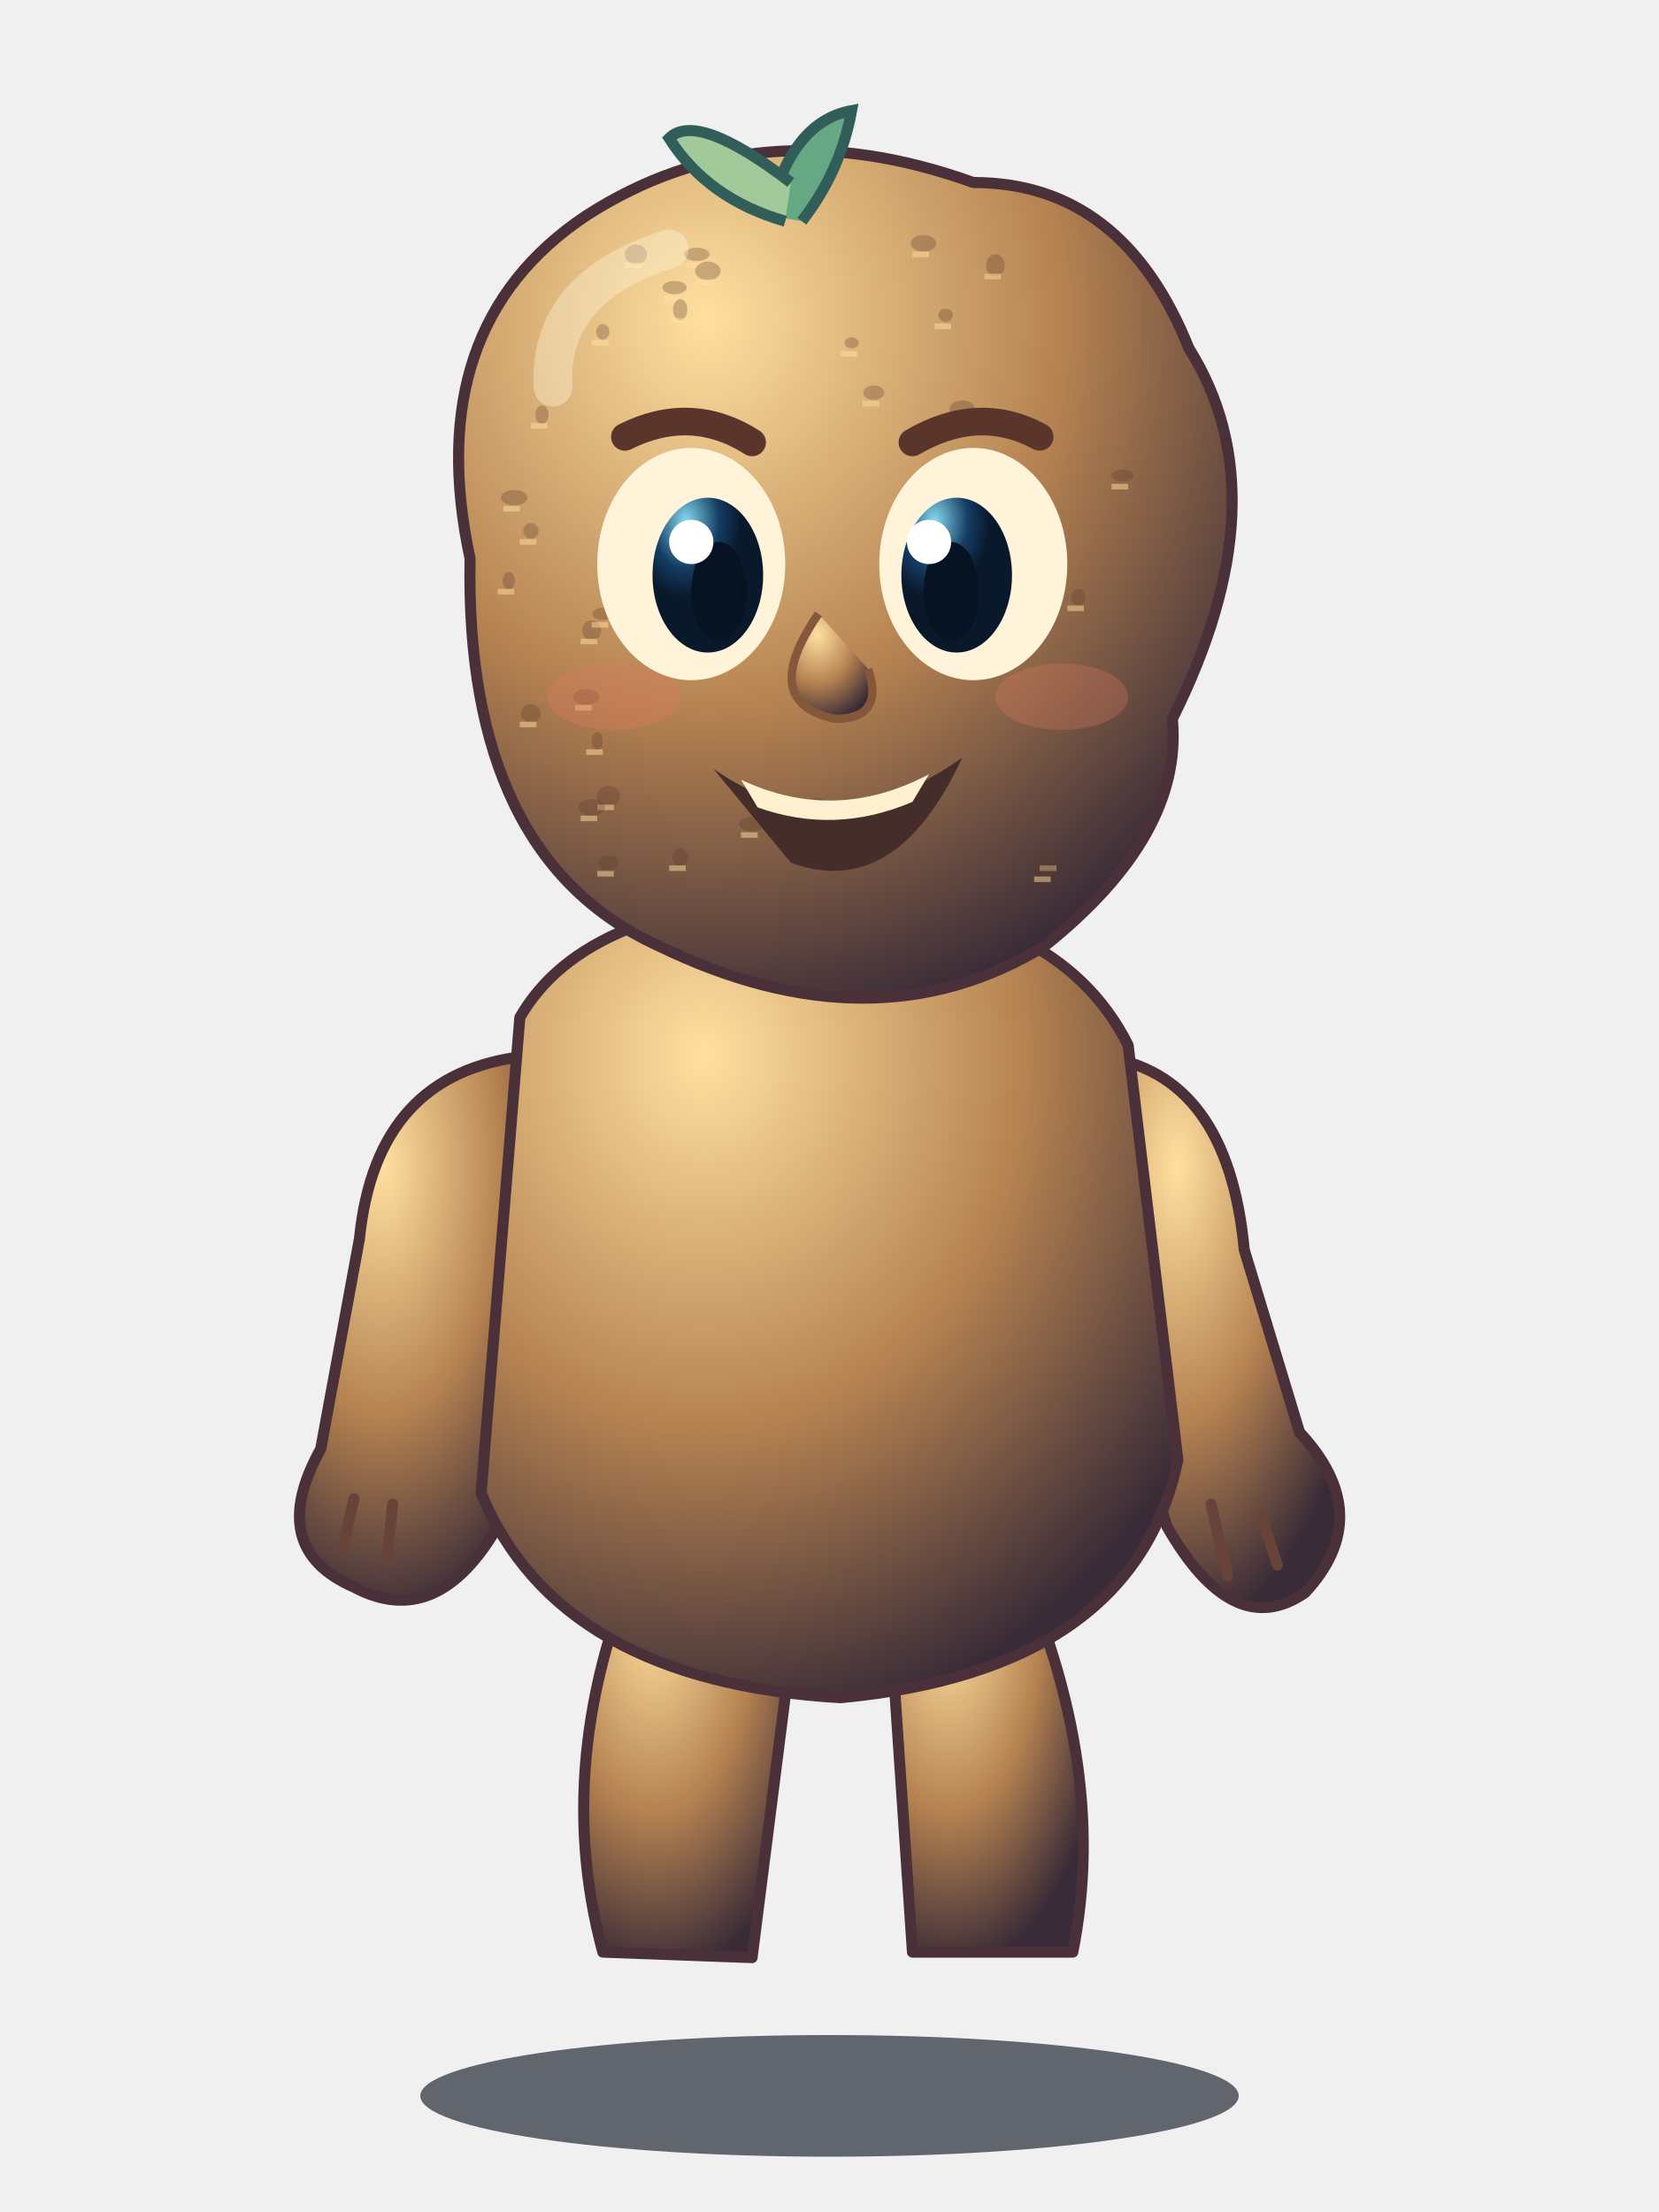
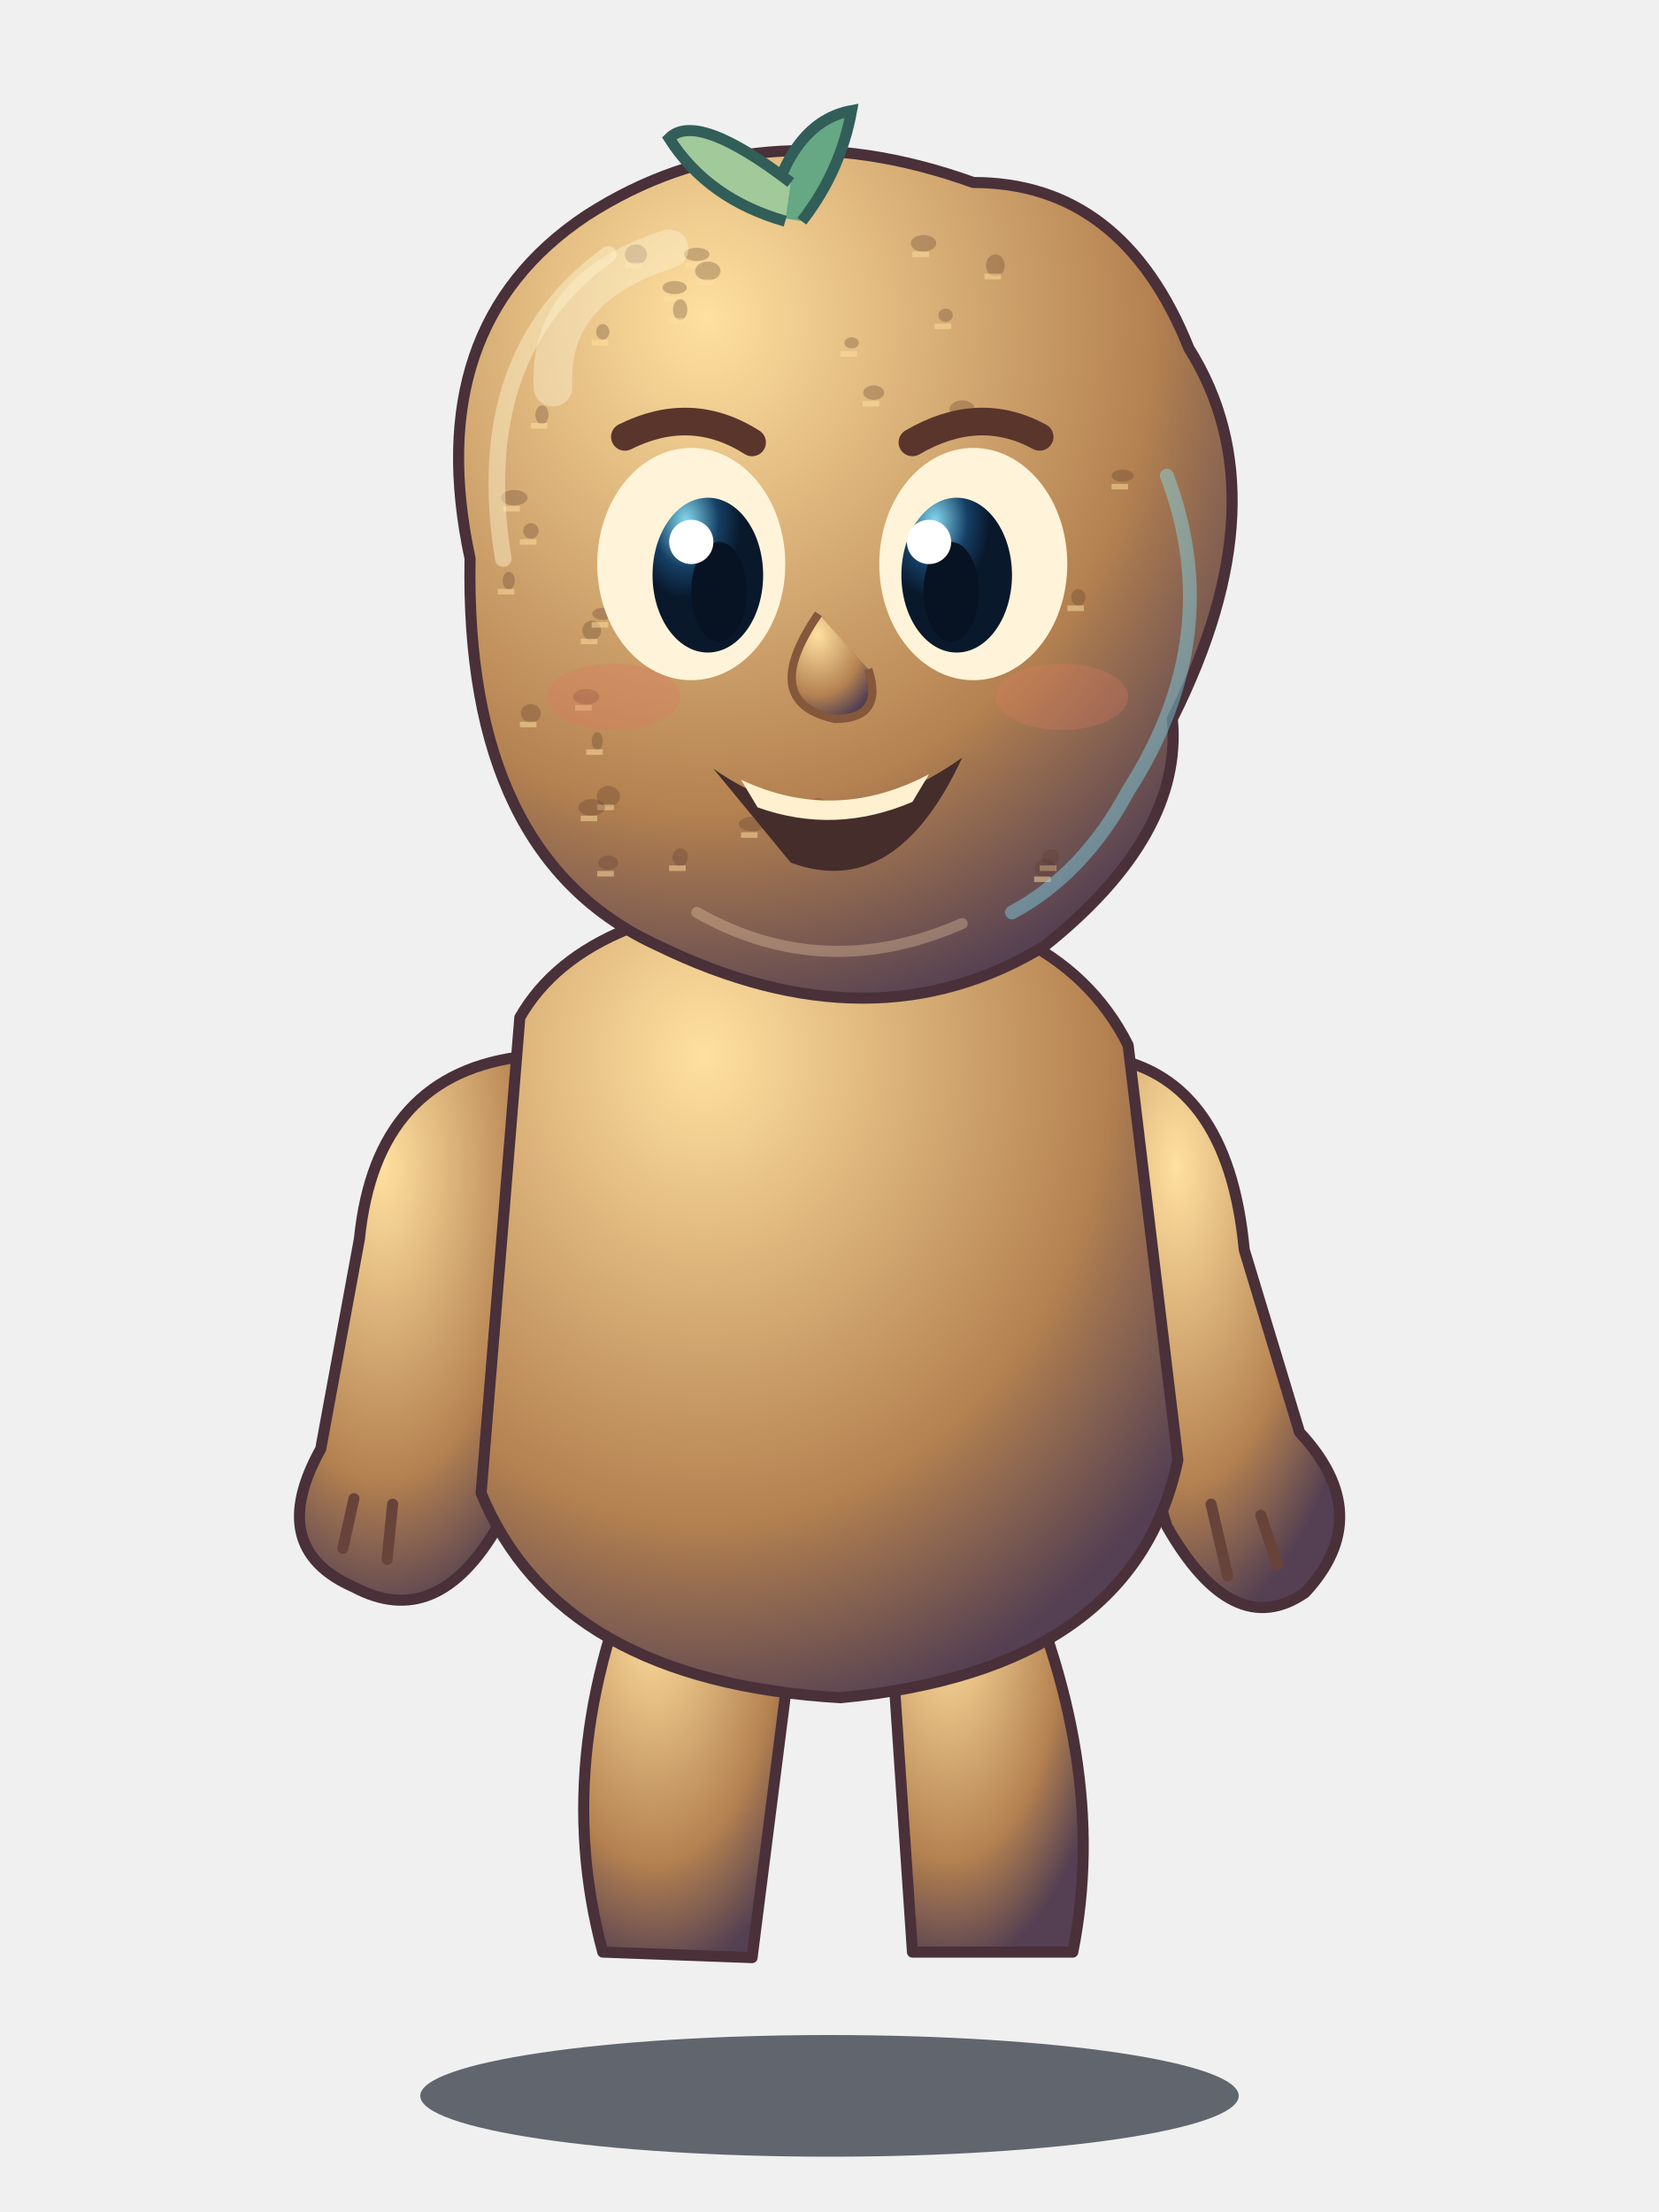
<svg xmlns="http://www.w3.org/2000/svg" viewBox="0 0 300 400">
  <defs>
    <radialGradient id="skin" cx=".32" cy=".2" r=".85">
      <stop stop-color="#ffe0a0" />
-       <stop offset=".55" stop-color="#b48150" />
-       <stop offset="1" stop-color="#392b37" />
+       <stop offset=".68" stop-color="#b48150" />
+       <stop offset="1" stop-color="#544052" />
    </radialGradient>
    <linearGradient id="cloth" x2=".8" y2="1">
      <stop stop-color="#3d5b75" />
      <stop offset=".5" stop-color="#253648" />
      <stop offset="1" stop-color="#101b2d" />
    </linearGradient>
    <linearGradient id="metal" x2=".75" y2="1">
      <stop stop-color="#dce6e9" />
      <stop offset=".3" stop-color="#7e98ac" />
      <stop offset=".48" stop-color="#e1e9eb" />
      <stop offset=".55" stop-color="#496477" />
      <stop offset="1" stop-color="#192c40" />
    </linearGradient>
    <linearGradient id="trim" x2="1" y2="1">
      <stop stop-color="#edfcff" />
      <stop offset=".4" stop-color="#62eafa" />
      <stop offset="1" stop-color="#287c9f" />
    </linearGradient>
    <linearGradient id="leather" x2=".8" y2="1">
      <stop stop-color="#c59269" />
      <stop offset=".5" stop-color="#855339" />
      <stop offset="1" stop-color="#392722" />
    </linearGradient>
    <linearGradient id="hair" x2=".3" y2="1">
      <stop stop-color="#8f5a36" />
      <stop offset=".6" stop-color="#492b25" />
      <stop offset="1" stop-color="#241b22" />
    </linearGradient>
    <radialGradient id="lens" cx=".3" cy=".15">
      <stop stop-color="#84d9ef" />
      <stop offset=".6" stop-color="#153e64" />
      <stop offset="1" stop-color="#09182b" />
    </radialGradient>
  </defs>
  <ellipse cx="150" cy="379" rx="74" ry="11" fill="#020916" opacity=".6" />
  <g stroke="#493039" stroke-width="2" stroke-linejoin="round">
    <path d="M118 276Q99 316 109 353L136 354L145 283Z" fill="url(#skin)" />
    <path d="M160 279L165 353L194 353Q201 318 182 278Z" fill="url(#skin)" />
    <path d="M95 191Q68 194 65 224L58 262Q48 280 64 287Q79 295 90 276L101 235Z" fill="url(#skin)" />
    <path d="M199 191Q222 194 225 226L235 259Q249 274 236 288Q223 297 211 276L199 236Z" fill="url(#skin)" />
    <path d="M94 184Q106 163 148 162Q191 163 204 189L213 264Q205 302 152 307Q101 304 87 270Z" fill="url(#skin)" />
    <path d="M85 101Q76 59 106 39Q137 19 176 33Q203 33 215 63Q232 90 212 130Q214 151 189 171Q158 190 119 171Q84 155 85 101Z" fill="url(#skin)" />
  </g>
  <ellipse cx="153" cy="150" rx="1.3" ry="1.8" fill="#59392d" opacity=".3" />
  <path d="M151 152l3 0" stroke="#ffe0a0" opacity=".5" />
  <ellipse cx="195" cy="108" rx="1.3" ry="1.5" fill="#59392d" opacity=".3" />
  <path d="M193 110l3 0" stroke="#ffe0a0" opacity=".5" />
  <ellipse cx="93" cy="90" rx="2.4" ry="1.4" fill="#59392d" opacity=".3" />
  <path d="M91 92l3 0" stroke="#ffe0a0" opacity=".5" />
  <ellipse cx="110" cy="144" rx="2.1" ry="1.9" fill="#59392d" opacity=".3" />
  <path d="M108 146l3 0" stroke="#ffe0a0" opacity=".5" />
  <ellipse cx="180" cy="48" rx="1.7" ry="2.0" fill="#59392d" opacity=".3" />
  <path d="M178 50l3 0" stroke="#ffe0a0" opacity=".5" />
  <ellipse cx="190" cy="155" rx="1.6" ry="1.4" fill="#59392d" opacity=".3" />
  <path d="M188 157l3 0" stroke="#ffe0a0" opacity=".5" />
  <ellipse cx="106" cy="126" rx="2.4" ry="1.4" fill="#59392d" opacity=".3" />
  <path d="M104 128l3 0" stroke="#ffe0a0" opacity=".5" />
  <ellipse cx="107" cy="146" rx="2.4" ry="1.5" fill="#59392d" opacity=".3" />
  <path d="M105 148l3 0" stroke="#ffe0a0" opacity=".5" />
  <ellipse cx="154" cy="62" rx="1.3" ry="1.0" fill="#59392d" opacity=".3" />
  <path d="M152 64l3 0" stroke="#ffe0a0" opacity=".5" />
  <ellipse cx="122" cy="52" rx="2.2" ry="1.2" fill="#59392d" opacity=".3" />
  <path d="M120 54l3 0" stroke="#ffe0a0" opacity=".5" />
  <ellipse cx="189" cy="157" rx="1.9" ry="1.7" fill="#59392d" opacity=".3" />
  <path d="M187 159l3 0" stroke="#ffe0a0" opacity=".5" />
  <ellipse cx="107" cy="114" rx="1.7" ry="1.8" fill="#59392d" opacity=".3" />
  <path d="M105 116l3 0" stroke="#ffe0a0" opacity=".5" />
  <ellipse cx="110" cy="156" rx="1.8" ry="1.3" fill="#59392d" opacity=".3" />
  <path d="M108 158l3 0" stroke="#ffe0a0" opacity=".5" />
  <ellipse cx="126" cy="46" rx="2.3" ry="1.2" fill="#59392d" opacity=".3" />
  <path d="M124 48l3 0" stroke="#ffe0a0" opacity=".5" />
  <ellipse cx="92" cy="105" rx="1.1" ry="1.6" fill="#59392d" opacity=".3" />
  <path d="M90 107l3 0" stroke="#ffe0a0" opacity=".5" />
  <ellipse cx="158" cy="71" rx="1.9" ry="1.3" fill="#59392d" opacity=".3" />
  <path d="M156 73l3 0" stroke="#ffe0a0" opacity=".5" />
  <ellipse cx="171" cy="57" rx="1.3" ry="1.2" fill="#59392d" opacity=".3" />
  <path d="M169 59l3 0" stroke="#ffe0a0" opacity=".5" />
  <ellipse cx="136" cy="149" rx="2.4" ry="1.3" fill="#59392d" opacity=".3" />
  <path d="M134 151l3 0" stroke="#ffe0a0" opacity=".5" />
  <ellipse cx="123" cy="56" rx="1.3" ry="1.9" fill="#59392d" opacity=".3" />
  <path d="M121 58l3 0" stroke="#ffe0a0" opacity=".5" />
  <ellipse cx="96" cy="129" rx="1.8" ry="1.7" fill="#59392d" opacity=".3" />
  <path d="M94 131l3 0" stroke="#ffe0a0" opacity=".5" />
  <ellipse cx="167" cy="44" rx="2.3" ry="1.5" fill="#59392d" opacity=".3" />
  <path d="M165 46l3 0" stroke="#ffe0a0" opacity=".5" />
  <ellipse cx="123" cy="155" rx="1.4" ry="1.6" fill="#59392d" opacity=".3" />
  <path d="M121 157l3 0" stroke="#ffe0a0" opacity=".5" />
  <ellipse cx="148" cy="146" rx="1.6" ry="1.7" fill="#59392d" opacity=".3" />
  <path d="M146 148l3 0" stroke="#ffe0a0" opacity=".5" />
  <ellipse cx="128" cy="49" rx="2.3" ry="1.7" fill="#59392d" opacity=".3" />
  <path d="M126 51l3 0" stroke="#ffe0a0" opacity=".5" />
  <ellipse cx="96" cy="96" rx="1.4" ry="1.4" fill="#59392d" opacity=".3" />
  <path d="M94 98l3 0" stroke="#ffe0a0" opacity=".5" />
  <ellipse cx="203" cy="86" rx="2.0" ry="1.1" fill="#59392d" opacity=".3" />
  <path d="M201 88l3 0" stroke="#ffe0a0" opacity=".5" />
  <ellipse cx="98" cy="75" rx="1.2" ry="1.7" fill="#59392d" opacity=".3" />
  <path d="M96 77l3 0" stroke="#ffe0a0" opacity=".5" />
  <ellipse cx="138" cy="144" rx="1.2" ry="1.4" fill="#59392d" opacity=".3" />
  <path d="M136 146l3 0" stroke="#ffe0a0" opacity=".5" />
  <ellipse cx="190" cy="97" rx="1.7" ry="1.9" fill="#59392d" opacity=".3" />
  <path d="M188 99l3 0" stroke="#ffe0a0" opacity=".5" />
  <ellipse cx="109" cy="111" rx="1.9" ry="1.1" fill="#59392d" opacity=".3" />
  <path d="M107 113l3 0" stroke="#ffe0a0" opacity=".5" />
  <ellipse cx="108" cy="134" rx="1.0" ry="1.6" fill="#59392d" opacity=".3" />
  <path d="M106 136l3 0" stroke="#ffe0a0" opacity=".5" />
  <ellipse cx="174" cy="74" rx="2.3" ry="1.6" fill="#59392d" opacity=".3" />
  <path d="M172 76l3 0" stroke="#ffe0a0" opacity=".5" />
  <ellipse cx="109" cy="60" rx="1.2" ry="1.4" fill="#59392d" opacity=".3" />
  <path d="M107 62l3 0" stroke="#ffe0a0" opacity=".5" />
  <ellipse cx="115" cy="46" rx="2.0" ry="1.8" fill="#59392d" opacity=".3" />
  <path d="M113 48l3 0" stroke="#ffe0a0" opacity=".5" />
  <path d="M100 70Q99 52 121 45" stroke="#fff6d9" opacity=".38" stroke-width="7" stroke-linecap="round" fill="none" />
+   <path d="M91 101Q85 64 110 46" fill="none" stroke="#fff4ce" stroke-width="3" stroke-linecap="round" opacity=".45" />
+   <path d="M211 86Q222 115 204 143Q196 158 183 165" fill="none" stroke="#82ecff" stroke-width="2.5" stroke-linecap="round" opacity=".4" />
+   <path d="M126 165Q149 178 174 167" fill="none" stroke="#ffdfb1" stroke-width="2" stroke-linecap="round" opacity=".3" />
  <ellipse cx="111" cy="126" rx="12" ry="6" fill="#dc785e" opacity=".35" />
  <ellipse cx="192" cy="126" rx="12" ry="6" fill="#dc785e" opacity=".3" />
  <path d="M113 79Q125 73 136 80M165 80Q177 73 188 79" fill="none" stroke="#59352c" stroke-width="5" stroke-linecap="round" />
  <g>
    <ellipse cx="125" cy="102" rx="17" ry="21" fill="#fff4d9" />
    <ellipse cx="176" cy="102" rx="17" ry="21" fill="#fff4d9" />
    <ellipse cx="128" cy="104" rx="10" ry="14" fill="url(#lens)" />
    <ellipse cx="173" cy="104" rx="10" ry="14" fill="url(#lens)" />
    <ellipse cx="130" cy="107" rx="5" ry="9" fill="#071222" />
    <ellipse cx="172" cy="107" rx="5" ry="9" fill="#071222" />
    <circle cx="125" cy="98" r="4" fill="white" />
    <circle cx="168" cy="98" r="4" fill="white" />
  </g>
  <path d="M148 111Q137 127 151 130Q160 130 157 121" fill="url(#skin)" stroke="#85573b" stroke-width="1.5" />
  <path d="M129 139Q150 154 174 137Q162 163 143 156Z" fill="#452d2c" />
  <path d="M134 141Q151 149 168 140L165 145Q151 151 137 146Z" fill="#fff1cf" />
  <path d="M64 271l-2 9m9-8-1 10m158-8 3 9m-12-11 3 13" stroke="#68433a" stroke-width="2" stroke-linecap="round" />
  <path d="M139 39Q143 22 154 20Q152 31 145 40" fill="#66a784" stroke="#315e58" stroke-width="2" />
  <path d="M143 33Q126 20 121 25Q128 36 142 40" fill="#a1c99a" stroke="#315e58" stroke-width="2" />
</svg>
